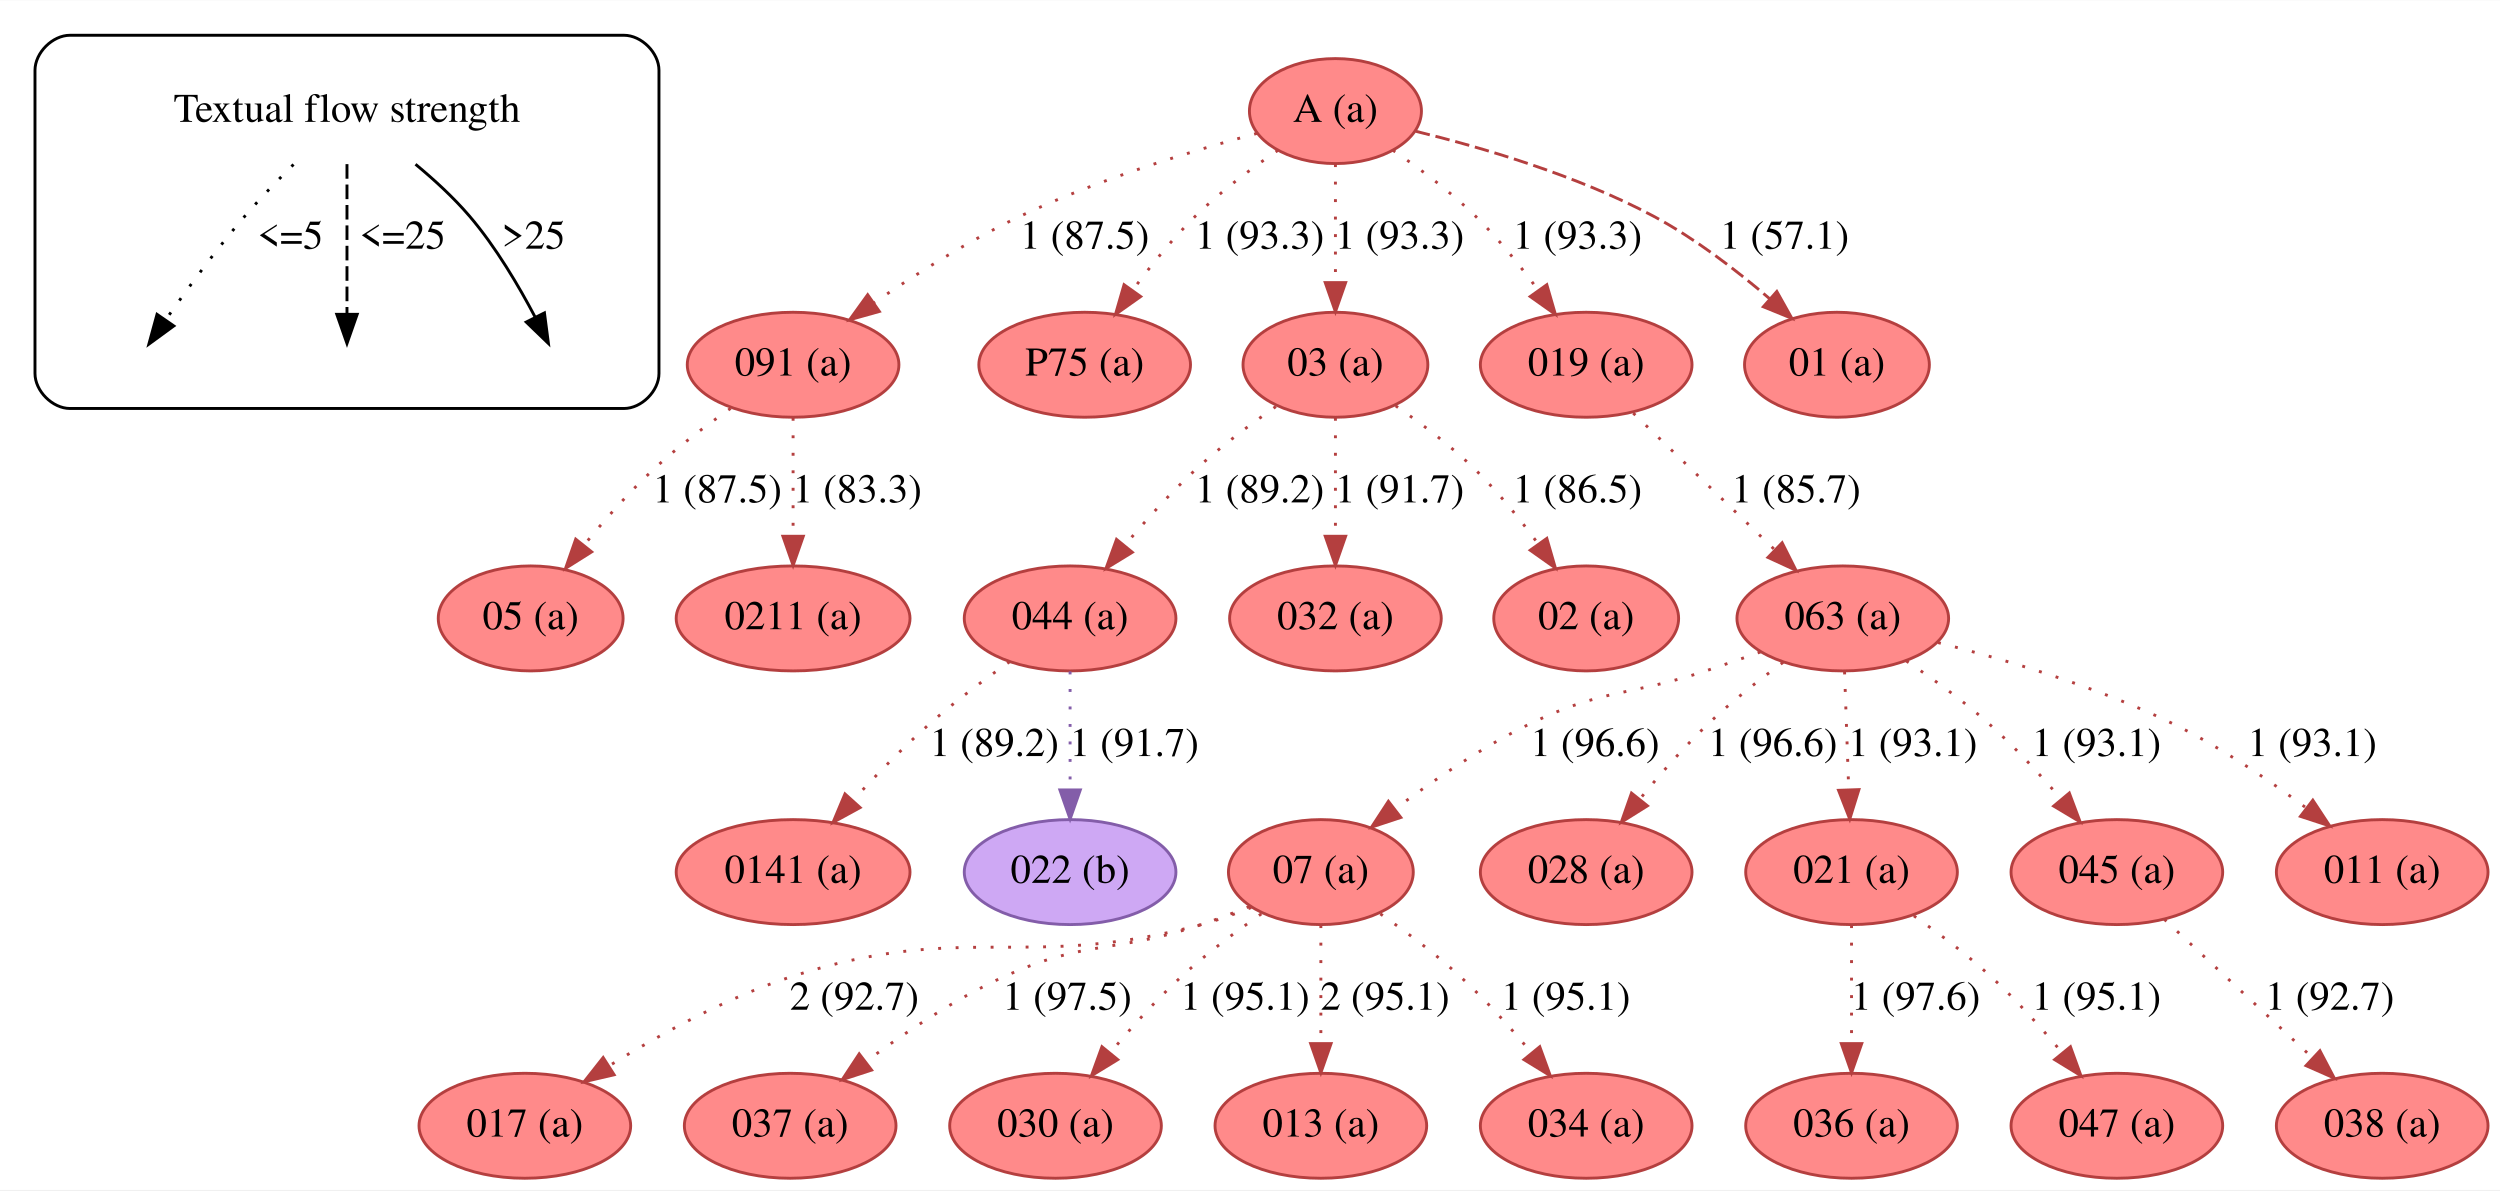
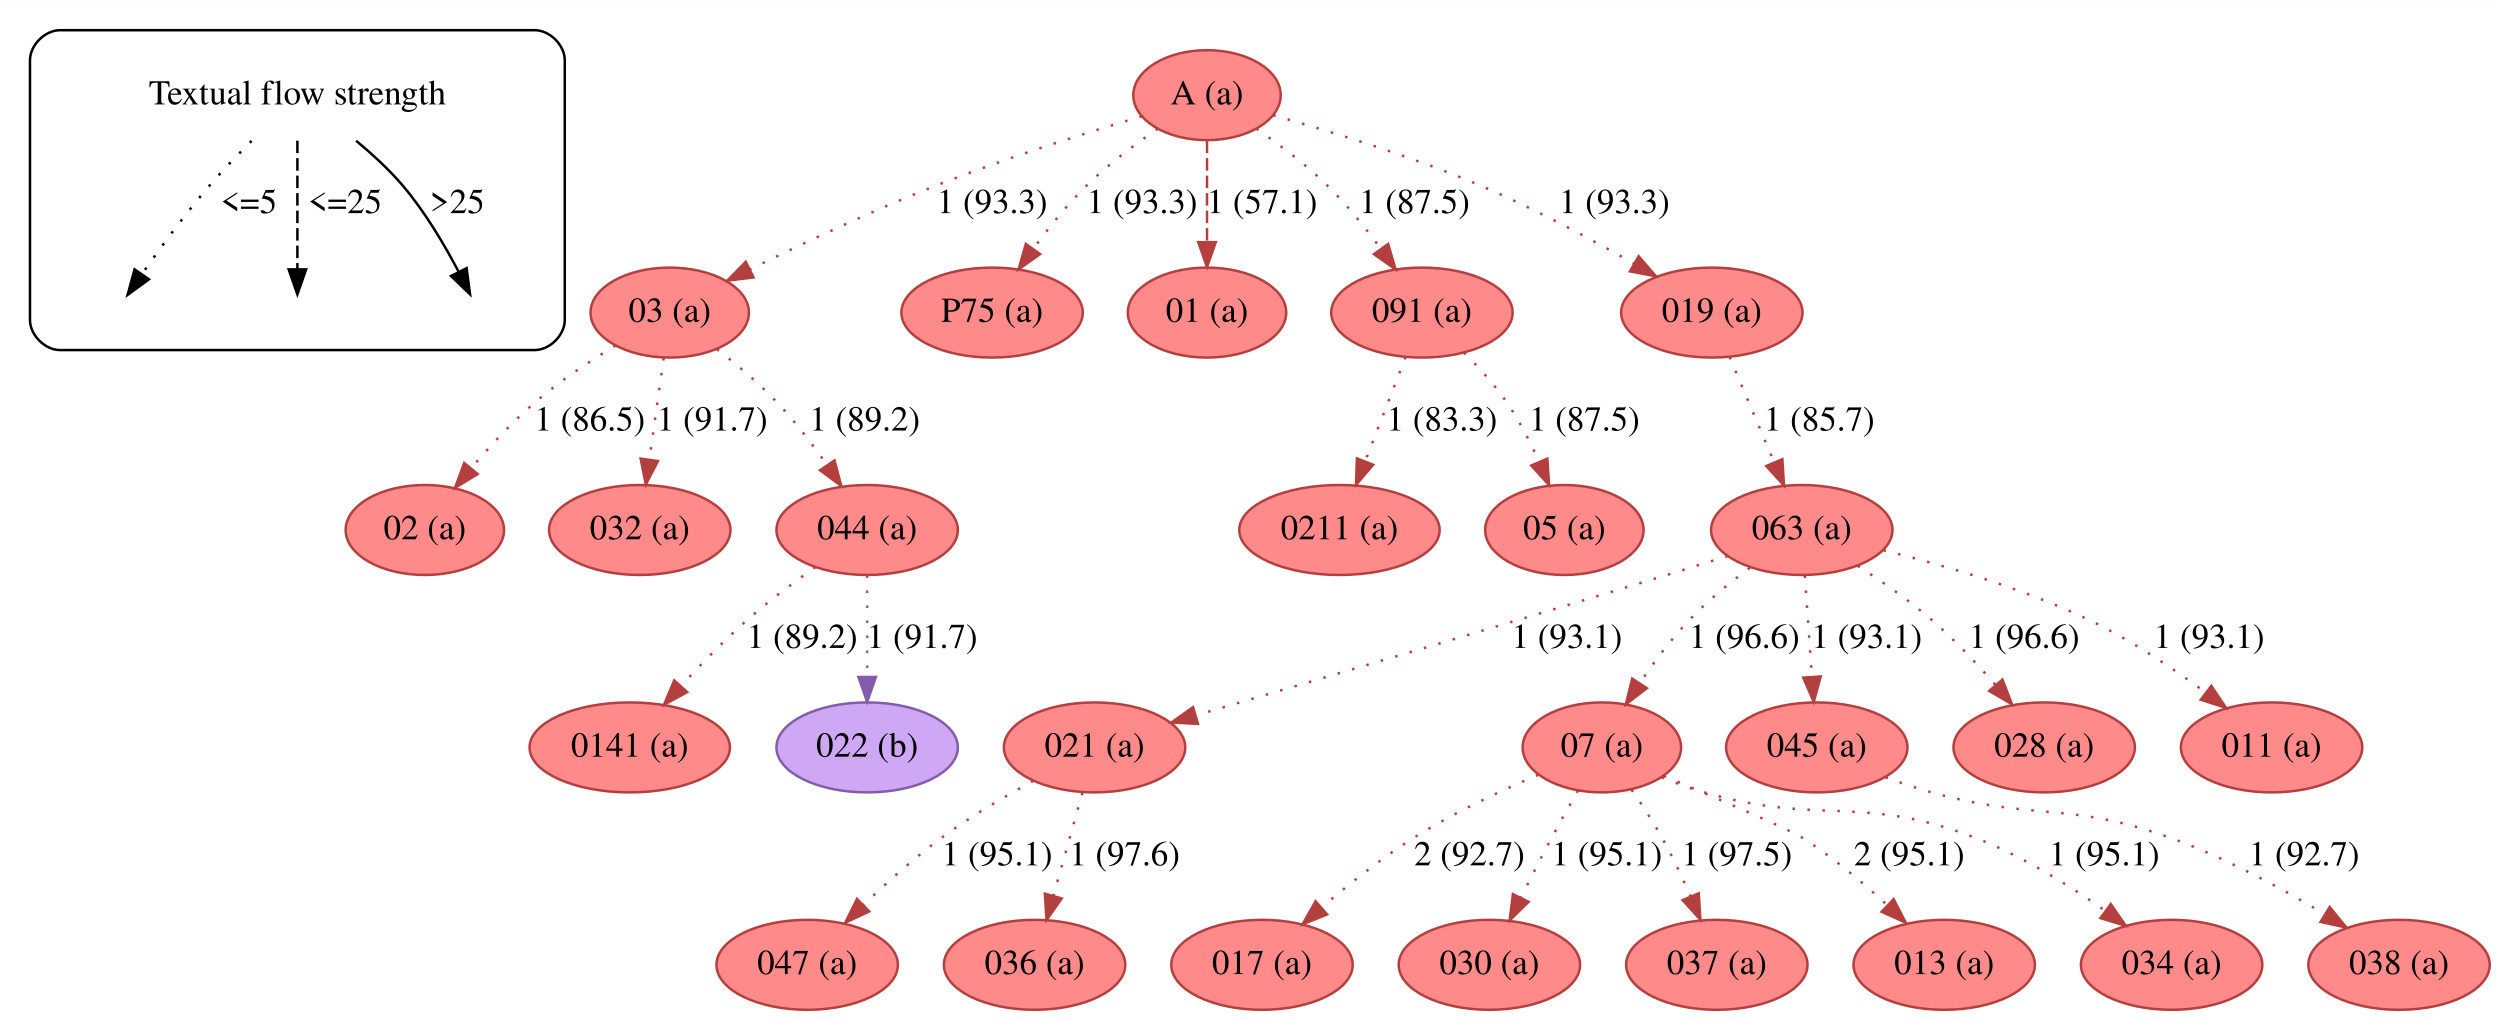
- <svg xmlns="http://www.w3.org/2000/svg" width="857pt" height="408pt" viewBox="0.00 0.00 857.40 408.00">
+ <svg xmlns="http://www.w3.org/2000/svg" width="1000pt" height="408pt" viewBox="0.00 0.00 1000.40 408.00">
  <g id="graph0" class="graph" transform="scale(1 1) rotate(0) translate(4 404)">
-     <polygon fill="white" stroke="none" points="-4,4 -4,-404 853.397,-404 853.397,4 -4,4" />
+     <polygon fill="white" stroke="none" points="-4,4 -4,-404 996.397,-404 996.397,4 -4,4" />
    <g id="clust1" class="cluster">
      <path fill="none" stroke="black" d="M20,-264C20,-264 210,-264 210,-264 216,-264 222,-270 222,-276 222,-276 222,-380 222,-380 222,-386 216,-392 210,-392 210,-392 20,-392 20,-392 14,-392 8,-386 8,-380 8,-380 8,-276 8,-276 8,-270 14,-264 20,-264" />
    </g>
    <g id="node1" class="node">
      <text text-anchor="middle" x="115" y="-362.3" font-family="Times,serif" font-size="14.00">Textual flow strength</text>
    </g>
    <g id="edge1" class="edge">
      <path fill="none" stroke="black" stroke-dasharray="1,5" d="M96.666,-347.686C91.132,-342.194 85.161,-335.989 80,-330 70.171,-318.593 60.072,-304.779 52.914,-294.563" />
      <polygon fill="black" stroke="black" points="55.614,-292.314 47.056,-286.068 49.851,-296.288 55.614,-292.314" />
      <text text-anchor="middle" x="95.5" y="-318.8" font-family="Times,serif" font-size="14.00">&lt;=5  </text>
    </g>
    <g id="edge2" class="edge">
      <path fill="none" stroke="black" stroke-dasharray="5,2" d="M115,-347.799C115,-332.794 115,-311.174 115,-296.409" />
      <polygon fill="black" stroke="black" points="118.5,-296.293 115,-286.293 111.5,-296.293 118.5,-296.293" />
      <text text-anchor="middle" x="134" y="-318.8" font-family="Times,serif" font-size="14.00">  &lt;=25</text>
    </g>
    <g id="edge3" class="edge">
      <path fill="none" stroke="black" d="M138.503,-347.76C144.906,-342.462 151.567,-336.344 157,-330 166.087,-319.39 174.095,-305.689 179.546,-295.313" />
      <polygon fill="black" stroke="black" points="182.722,-296.789 184.091,-286.283 176.469,-293.642 182.722,-296.789" />
      <text text-anchor="middle" x="179" y="-318.8" font-family="Times,serif" font-size="14.00">&gt;25</text>
    </g>
    <g id="node5" class="node">
-       <ellipse fill="#ff8a8a" stroke="#b43f3f" cx="268" cy="-279" rx="36.294" ry="18" />
-       <text text-anchor="middle" x="268" y="-275.3" font-family="Times,serif" font-size="14.00">091 (a)</text>
+       <ellipse fill="#ff8a8a" stroke="#b43f3f" cx="264" cy="-279" rx="31.695" ry="18" />
+       <text text-anchor="middle" x="264" y="-275.3" font-family="Times,serif" font-size="14.00">03 (a)</text>
    </g>
    <g id="node6" class="node">
-       <ellipse fill="#ff8a8a" stroke="#b43f3f" cx="178" cy="-192" rx="31.695" ry="18" />
-       <text text-anchor="middle" x="178" y="-188.3" font-family="Times,serif" font-size="14.00">05 (a)</text>
+       <ellipse fill="#ff8a8a" stroke="#b43f3f" cx="166" cy="-192" rx="31.695" ry="18" />
+       <text text-anchor="middle" x="166" y="-188.3" font-family="Times,serif" font-size="14.00">02 (a)</text>
    </g>
    <g id="edge4" class="edge">
-       <path fill="none" stroke="#b43f3f" stroke-dasharray="1,5" d="M246.584,-264.054C237.957,-258.018 228.142,-250.601 220,-243 211.585,-235.144 203.238,-225.653 196.228,-217.06" />
-       <polygon fill="#b43f3f" stroke="#b43f3f" points="198.924,-214.827 189.959,-209.18 193.446,-219.185 198.924,-214.827" />
-       <text text-anchor="middle" x="242" y="-231.8" font-family="Times,serif" font-size="14.00">1 (87.5)</text>
+       <path fill="none" stroke="#b43f3f" stroke-dasharray="1,5" d="M242.279,-265.804C232.024,-259.586 219.895,-251.541 210,-243 200.886,-235.133 191.907,-225.393 184.46,-216.607" />
+       <polygon fill="#b43f3f" stroke="#b43f3f" points="187.156,-214.374 178.093,-208.886 181.755,-218.828 187.156,-214.374" />
+       <text text-anchor="middle" x="232" y="-231.8" font-family="Times,serif" font-size="14.00">1 (86.5)</text>
    </g>
    <g id="node7" class="node">
-       <ellipse fill="#ff8a8a" stroke="#b43f3f" cx="268" cy="-192" rx="40.094" ry="18" />
-       <text text-anchor="middle" x="268" y="-188.3" font-family="Times,serif" font-size="14.00">0211 (a)</text>
+       <ellipse fill="#ff8a8a" stroke="#b43f3f" cx="252" cy="-192" rx="36.294" ry="18" />
+       <text text-anchor="middle" x="252" y="-188.3" font-family="Times,serif" font-size="14.00">032 (a)</text>
    </g>
    <g id="edge5" class="edge">
-       <path fill="none" stroke="#b43f3f" stroke-dasharray="1,5" d="M268,-260.799C268,-249.163 268,-233.548 268,-220.237" />
-       <polygon fill="#b43f3f" stroke="#b43f3f" points="271.5,-220.175 268,-210.175 264.5,-220.175 271.5,-220.175" />
-       <text text-anchor="middle" x="290" y="-231.8" font-family="Times,serif" font-size="14.00">1 (83.3)</text>
+       <path fill="none" stroke="#b43f3f" stroke-dasharray="1,5" d="M261.572,-260.799C259.929,-249.163 257.724,-233.548 255.845,-220.237" />
+       <polygon fill="#b43f3f" stroke="#b43f3f" points="259.288,-219.588 254.425,-210.175 252.357,-220.567 259.288,-219.588" />
+       <text text-anchor="middle" x="281" y="-231.8" font-family="Times,serif" font-size="14.00">1 (91.7)</text>
    </g>
    <g id="node8" class="node">
-       <ellipse fill="#ff8a8a" stroke="#b43f3f" cx="454" cy="-366" rx="29.497" ry="18" />
-       <text text-anchor="middle" x="454" y="-362.3" font-family="Times,serif" font-size="14.00">A (a)</text>
+       <ellipse fill="#ff8a8a" stroke="#b43f3f" cx="343" cy="-192" rx="36.294" ry="18" />
+       <text text-anchor="middle" x="343" y="-188.3" font-family="Times,serif" font-size="14.00">044 (a)</text>
    </g>
    <g id="edge6" class="edge">
-       <path fill="none" stroke="#b43f3f" stroke-dasharray="1,5" d="M427.084,-358.348C404.78,-352.351 372.549,-342.555 346,-330 328.539,-321.743 310.298,-310.231 295.849,-300.335" />
-       <polygon fill="#b43f3f" stroke="#b43f3f" points="297.587,-297.28 287.384,-294.425 293.58,-303.02 297.587,-297.28" />
-       <text text-anchor="middle" x="368" y="-318.8" font-family="Times,serif" font-size="14.00">1 (87.5)</text>
+       <path fill="none" stroke="#b43f3f" stroke-dasharray="1,5" d="M282.919,-264.351C290.777,-258.251 299.738,-250.705 307,-243 314.187,-235.374 321.146,-226.262 326.998,-217.919" />
+       <polygon fill="#b43f3f" stroke="#b43f3f" points="329.929,-219.833 332.66,-209.596 324.141,-215.896 329.929,-219.833" />
+       <text text-anchor="middle" x="342" y="-231.8" font-family="Times,serif" font-size="14.00">1 (89.2)</text>
+     </g>
+     <g id="node30" class="node">
+       <ellipse fill="#ff8a8a" stroke="#b43f3f" cx="248" cy="-105" rx="40.094" ry="18" />
+       <text text-anchor="middle" x="248" y="-101.3" font-family="Times,serif" font-size="14.00">0141 (a)</text>
+     </g>
+     <g id="edge28" class="edge">
+       <path fill="none" stroke="#b43f3f" stroke-dasharray="1,5" d="M322.27,-177.159C313.564,-171.025 303.505,-163.508 295,-156 285.837,-147.911 276.469,-138.276 268.533,-129.632" />
+       <polygon fill="#b43f3f" stroke="#b43f3f" points="270.99,-127.129 261.694,-122.045 265.79,-131.816 270.99,-127.129" />
+       <text text-anchor="middle" x="317" y="-144.8" font-family="Times,serif" font-size="14.00">1 (89.2)</text>
+     </g>
+     <g id="node31" class="node">
+       <ellipse fill="#cea8f4" stroke="#835da9" cx="343" cy="-105" rx="36.294" ry="18" />
+       <text text-anchor="middle" x="343" y="-101.3" font-family="Times,serif" font-size="14.00">022 (b)</text>
+     </g>
+     <g id="edge29" class="edge">
+       <path fill="none" stroke="#835da9" stroke-dasharray="1,5" d="M343,-173.799C343,-162.163 343,-146.548 343,-133.237" />
+       <polygon fill="#835da9" stroke="#835da9" points="346.5,-133.175 343,-123.175 339.5,-133.175 346.5,-133.175" />
+       <text text-anchor="middle" x="365" y="-144.8" font-family="Times,serif" font-size="14.00">1 (91.7)</text>
    </g>
    <g id="node9" class="node">
-       <ellipse fill="#ff8a8a" stroke="#b43f3f" cx="368" cy="-279" rx="36.294" ry="18" />
-       <text text-anchor="middle" x="368" y="-275.3" font-family="Times,serif" font-size="14.00">P75 (a)</text>
+       <ellipse fill="#ff8a8a" stroke="#b43f3f" cx="479" cy="-366" rx="29.497" ry="18" />
+       <text text-anchor="middle" x="479" y="-362.3" font-family="Times,serif" font-size="14.00">A (a)</text>
    </g>
    <g id="edge7" class="edge">
-       <path fill="none" stroke="#b43f3f" stroke-dasharray="1,5" d="M434.3,-352.561C425.199,-346.347 414.543,-338.375 406,-330 398.175,-322.329 390.638,-312.975 384.368,-304.442" />
-       <polygon fill="#b43f3f" stroke="#b43f3f" points="387.206,-302.394 378.557,-296.275 381.503,-306.452 387.206,-302.394" />
-       <text text-anchor="middle" x="428" y="-318.8" font-family="Times,serif" font-size="14.00">1 (93.3)</text>
+       <path fill="none" stroke="#b43f3f" stroke-dasharray="1,5" d="M452.933,-357.541C430.859,-350.99 398.508,-340.836 371,-330 345.357,-319.898 317.144,-306.62 296.129,-296.286" />
+       <polygon fill="#b43f3f" stroke="#b43f3f" points="297.529,-293.074 287.015,-291.768 294.419,-299.346 297.529,-293.074" />
+       <text text-anchor="middle" x="393" y="-318.8" font-family="Times,serif" font-size="14.00">1 (93.3)</text>
    </g>
    <g id="node10" class="node">
-       <ellipse fill="#ff8a8a" stroke="#b43f3f" cx="454" cy="-279" rx="31.695" ry="18" />
-       <text text-anchor="middle" x="454" y="-275.3" font-family="Times,serif" font-size="14.00">03 (a)</text>
+       <ellipse fill="#ff8a8a" stroke="#b43f3f" cx="393" cy="-279" rx="36.294" ry="18" />
+       <text text-anchor="middle" x="393" y="-275.3" font-family="Times,serif" font-size="14.00">P75 (a)</text>
    </g>
    <g id="edge8" class="edge">
-       <path fill="none" stroke="#b43f3f" stroke-dasharray="1,5" d="M454,-347.799C454,-336.163 454,-320.548 454,-307.237" />
-       <polygon fill="#b43f3f" stroke="#b43f3f" points="457.5,-307.175 454,-297.175 450.5,-307.175 457.5,-307.175" />
-       <text text-anchor="middle" x="476" y="-318.8" font-family="Times,serif" font-size="14.00">1 (93.3)</text>
+       <path fill="none" stroke="#b43f3f" stroke-dasharray="1,5" d="M459.3,-352.561C450.199,-346.347 439.543,-338.375 431,-330 423.175,-322.329 415.638,-312.975 409.368,-304.442" />
+       <polygon fill="#b43f3f" stroke="#b43f3f" points="412.206,-302.394 403.557,-296.275 406.503,-306.452 412.206,-302.394" />
+       <text text-anchor="middle" x="453" y="-318.8" font-family="Times,serif" font-size="14.00">1 (93.3)</text>
    </g>
    <g id="node11" class="node">
-       <ellipse fill="#ff8a8a" stroke="#b43f3f" cx="540" cy="-279" rx="36.294" ry="18" />
-       <text text-anchor="middle" x="540" y="-275.3" font-family="Times,serif" font-size="14.00">019 (a)</text>
+       <ellipse fill="#ff8a8a" stroke="#b43f3f" cx="479" cy="-279" rx="31.695" ry="18" />
+       <text text-anchor="middle" x="479" y="-275.3" font-family="Times,serif" font-size="14.00">01 (a)</text>
    </g>
    <g id="edge9" class="edge">
-       <path fill="none" stroke="#b43f3f" stroke-dasharray="1,5" d="M473.7,-352.561C482.801,-346.347 493.457,-338.375 502,-330 509.825,-322.329 517.362,-312.975 523.632,-304.442" />
-       <polygon fill="#b43f3f" stroke="#b43f3f" points="526.497,-306.452 529.443,-296.275 520.794,-302.394 526.497,-306.452" />
-       <text text-anchor="middle" x="537" y="-318.8" font-family="Times,serif" font-size="14.00">1 (93.3)</text>
+       <path fill="none" stroke="#b43f3f" stroke-dasharray="5,2" d="M479,-347.799C479,-336.163 479,-320.548 479,-307.237" />
+       <polygon fill="#b43f3f" stroke="#b43f3f" points="482.5,-307.175 479,-297.175 475.5,-307.175 482.5,-307.175" />
+       <text text-anchor="middle" x="501" y="-318.8" font-family="Times,serif" font-size="14.00">1 (57.1)</text>
    </g>
    <g id="node12" class="node">
-       <ellipse fill="#ff8a8a" stroke="#b43f3f" cx="626" cy="-279" rx="31.695" ry="18" />
-       <text text-anchor="middle" x="626" y="-275.3" font-family="Times,serif" font-size="14.00">01 (a)</text>
+       <ellipse fill="#ff8a8a" stroke="#b43f3f" cx="565" cy="-279" rx="36.294" ry="18" />
+       <text text-anchor="middle" x="565" y="-275.3" font-family="Times,serif" font-size="14.00">091 (a)</text>
    </g>
    <g id="edge10" class="edge">
-       <path fill="none" stroke="#b43f3f" stroke-dasharray="5,2" d="M481.52,-359.083C504.242,-353.524 536.881,-343.958 563,-330 577.27,-322.374 591.53,-311.408 602.864,-301.687" />
-       <polygon fill="#b43f3f" stroke="#b43f3f" points="605.378,-304.137 610.559,-294.895 600.745,-298.889 605.378,-304.137" />
-       <text text-anchor="middle" x="608" y="-318.8" font-family="Times,serif" font-size="14.00">1 (57.1)</text>
+       <path fill="none" stroke="#b43f3f" stroke-dasharray="1,5" d="M498.7,-352.561C507.801,-346.347 518.457,-338.375 527,-330 534.825,-322.329 542.362,-312.975 548.632,-304.442" />
+       <polygon fill="#b43f3f" stroke="#b43f3f" points="551.497,-306.452 554.443,-296.275 545.794,-302.394 551.497,-306.452" />
+       <text text-anchor="middle" x="562" y="-318.8" font-family="Times,serif" font-size="14.00">1 (87.5)</text>
+     </g>
+     <g id="node13" class="node">
+       <ellipse fill="#ff8a8a" stroke="#b43f3f" cx="681" cy="-279" rx="36.294" ry="18" />
+       <text text-anchor="middle" x="681" y="-275.3" font-family="Times,serif" font-size="14.00">019 (a)</text>
+     </g>
+     <g id="edge11" class="edge">
+       <path fill="none" stroke="#b43f3f" stroke-dasharray="1,5" d="M505.476,-357.967C527.857,-351.676 560.564,-341.665 588,-330 609.261,-320.961 632.129,-308.703 649.868,-298.587" />
+       <polygon fill="#b43f3f" stroke="#b43f3f" points="651.731,-301.552 658.641,-293.521 648.231,-295.491 651.731,-301.552" />
+       <text text-anchor="middle" x="642" y="-318.8" font-family="Times,serif" font-size="14.00">1 (93.3)</text>
+     </g>
+     <g id="node17" class="node">
+       <ellipse fill="#ff8a8a" stroke="#b43f3f" cx="532" cy="-192" rx="40.094" ry="18" />
+       <text text-anchor="middle" x="532" y="-188.3" font-family="Times,serif" font-size="14.00">0211 (a)</text>
+     </g>
+     <g id="edge14" class="edge">
+       <path fill="none" stroke="#b43f3f" stroke-dasharray="1,5" d="M558.48,-261.207C553.855,-249.293 547.554,-233.063 542.259,-219.424" />
+       <polygon fill="#b43f3f" stroke="#b43f3f" points="545.501,-218.105 538.619,-210.049 538.976,-220.638 545.501,-218.105" />
+       <text text-anchor="middle" x="573" y="-231.8" font-family="Times,serif" font-size="14.00">1 (83.3)</text>
+     </g>
+     <g id="node18" class="node">
+       <ellipse fill="#ff8a8a" stroke="#b43f3f" cx="622" cy="-192" rx="31.695" ry="18" />
+       <text text-anchor="middle" x="622" y="-188.3" font-family="Times,serif" font-size="14.00">05 (a)</text>
+     </g>
+     <g id="edge15" class="edge">
+       <path fill="none" stroke="#b43f3f" stroke-dasharray="1,5" d="M581.804,-262.978C587.724,-257.131 594.114,-250.127 599,-243 603.994,-235.717 608.38,-227.175 611.945,-219.234" />
+       <polygon fill="#b43f3f" stroke="#b43f3f" points="615.192,-220.542 615.874,-209.969 608.748,-217.809 615.192,-220.542" />
+       <text text-anchor="middle" x="630" y="-231.8" font-family="Times,serif" font-size="14.00">1 (87.5)</text>
+     </g>
+     <g id="node19" class="node">
+       <ellipse fill="#ff8a8a" stroke="#b43f3f" cx="717" cy="-192" rx="36.294" ry="18" />
+       <text text-anchor="middle" x="717" y="-188.3" font-family="Times,serif" font-size="14.00">063 (a)</text>
+     </g>
+     <g id="edge26" class="edge">
+       <path fill="none" stroke="#b43f3f" stroke-dasharray="1,5" d="M688.112,-261.207C693.191,-249.216 700.122,-232.851 705.922,-219.157" />
+       <polygon fill="#b43f3f" stroke="#b43f3f" points="709.225,-220.332 709.902,-209.758 702.779,-217.602 709.225,-220.332" />
+       <text text-anchor="middle" x="724" y="-231.8" font-family="Times,serif" font-size="14.00">1 (85.7)</text>
+     </g>
+     <g id="node14" class="node">
+       <ellipse fill="#ff8a8a" stroke="#b43f3f" cx="434" cy="-105" rx="36.294" ry="18" />
+       <text text-anchor="middle" x="434" y="-101.3" font-family="Times,serif" font-size="14.00">021 (a)</text>
+     </g>
+     <g id="node15" class="node">
+       <ellipse fill="#ff8a8a" stroke="#b43f3f" cx="319" cy="-18" rx="36.294" ry="18" />
+       <text text-anchor="middle" x="319" y="-14.3" font-family="Times,serif" font-size="14.00">047 (a)</text>
+     </g>
+     <g id="edge12" class="edge">
+       <path fill="none" stroke="#b43f3f" stroke-dasharray="1,5" d="M409.462,-91.573C398.006,-85.362 384.411,-77.389 373,-69 362.062,-60.959 350.902,-50.98 341.588,-42.056" />
+       <polygon fill="#b43f3f" stroke="#b43f3f" points="343.84,-39.364 334.243,-34.875 338.946,-44.369 343.84,-39.364" />
+       <text text-anchor="middle" x="395" y="-57.8" font-family="Times,serif" font-size="14.00">1 (95.1)</text>
+     </g>
+     <g id="node16" class="node">
+       <ellipse fill="#ff8a8a" stroke="#b43f3f" cx="410" cy="-18" rx="36.294" ry="18" />
+       <text text-anchor="middle" x="410" y="-14.3" font-family="Times,serif" font-size="14.00">036 (a)</text>
+     </g>
+     <g id="edge13" class="edge">
+       <path fill="none" stroke="#b43f3f" stroke-dasharray="1,5" d="M429.143,-86.799C425.803,-74.97 421.303,-59.03 417.504,-45.578" />
+       <polygon fill="#b43f3f" stroke="#b43f3f" points="420.853,-44.558 414.768,-35.885 414.117,-46.46 420.853,-44.558" />
+       <text text-anchor="middle" x="446" y="-57.8" font-family="Times,serif" font-size="14.00">1 (97.6)</text>
+     </g>
+     <g id="edge16" class="edge">
+       <path fill="none" stroke="#b43f3f" stroke-dasharray="1,5" d="M687.318,-181.56C679.423,-179.075 670.895,-176.415 663,-174 597.186,-153.87 520.469,-131.264 474.641,-117.85" />
+       <polygon fill="#b43f3f" stroke="#b43f3f" points="475.372,-114.417 464.791,-114.97 473.407,-121.136 475.372,-114.417" />
+       <text text-anchor="middle" x="623" y="-144.8" font-family="Times,serif" font-size="14.00">1 (93.1)</text>
+     </g>
+     <g id="node20" class="node">
+       <ellipse fill="#ff8a8a" stroke="#b43f3f" cx="637" cy="-105" rx="31.695" ry="18" />
+       <text text-anchor="middle" x="637" y="-101.3" font-family="Times,serif" font-size="14.00">07 (a)</text>
+     </g>
+     <g id="edge17" class="edge">
+       <path fill="none" stroke="#b43f3f" stroke-dasharray="1,5" d="M696.202,-176.863C688.187,-170.91 679.229,-163.603 672,-156 664.738,-148.363 657.836,-139.114 652.111,-130.658" />
+       <polygon fill="#b43f3f" stroke="#b43f3f" points="655.005,-128.689 646.604,-122.233 649.146,-132.518 655.005,-128.689" />
+       <text text-anchor="middle" x="694" y="-144.8" font-family="Times,serif" font-size="14.00">1 (96.6)</text>
+     </g>
+     <g id="node21" class="node">
+       <ellipse fill="#ff8a8a" stroke="#b43f3f" cx="723" cy="-105" rx="36.294" ry="18" />
+       <text text-anchor="middle" x="723" y="-101.3" font-family="Times,serif" font-size="14.00">045 (a)</text>
+     </g>
+     <g id="edge18" class="edge">
+       <path fill="none" stroke="#b43f3f" stroke-dasharray="1,5" d="M718.214,-173.799C719.036,-162.163 720.138,-146.548 721.077,-133.237" />
+       <polygon fill="#b43f3f" stroke="#b43f3f" points="724.575,-133.397 721.788,-123.175 717.592,-132.904 724.575,-133.397" />
+       <text text-anchor="middle" x="743" y="-144.8" font-family="Times,serif" font-size="14.00">1 (93.1)</text>
+     </g>
+     <g id="node22" class="node">
+       <ellipse fill="#ff8a8a" stroke="#b43f3f" cx="814" cy="-105" rx="36.294" ry="18" />
+       <text text-anchor="middle" x="814" y="-101.3" font-family="Times,serif" font-size="14.00">028 (a)</text>
+     </g>
+     <g id="edge19" class="edge">
+       <path fill="none" stroke="#b43f3f" stroke-dasharray="1,5" d="M739.372,-177.658C748.893,-171.553 759.881,-163.921 769,-156 778.045,-148.143 787.068,-138.553 794.634,-129.881" />
+       <polygon fill="#b43f3f" stroke="#b43f3f" points="797.312,-132.134 801.131,-122.251 791.982,-127.596 797.312,-132.134" />
+       <text text-anchor="middle" x="806" y="-144.8" font-family="Times,serif" font-size="14.00">1 (96.6)</text>
+     </g>
+     <g id="node23" class="node">
+       <ellipse fill="#ff8a8a" stroke="#b43f3f" cx="905" cy="-105" rx="36.294" ry="18" />
+       <text text-anchor="middle" x="905" y="-101.3" font-family="Times,serif" font-size="14.00">011 (a)</text>
+     </g>
+     <g id="edge20" class="edge">
+       <path fill="none" stroke="#b43f3f" stroke-dasharray="1,5" d="M749.714,-183.873C773.285,-178.069 805.478,-168.746 832,-156 848.355,-148.14 865.159,-136.888 878.516,-127.048" />
+       <polygon fill="#b43f3f" stroke="#b43f3f" points="880.879,-129.65 886.757,-120.835 876.665,-124.061 880.879,-129.65" />
+       <text text-anchor="middle" x="880" y="-144.8" font-family="Times,serif" font-size="14.00">1 (93.1)</text>
+     </g>
+     <g id="node24" class="node">
+       <ellipse fill="#ff8a8a" stroke="#b43f3f" cx="501" cy="-18" rx="36.294" ry="18" />
+       <text text-anchor="middle" x="501" y="-14.3" font-family="Times,serif" font-size="14.00">017 (a)</text>
+     </g>
+     <g id="edge21" class="edge">
+       <path fill="none" stroke="#b43f3f" stroke-dasharray="1,5" d="M611.523,-93.993C596.61,-87.682 577.689,-78.871 562,-69 549.07,-60.864 535.825,-50.324 524.995,-41.02" />
+       <polygon fill="#b43f3f" stroke="#b43f3f" points="527.054,-38.17 517.229,-34.206 522.437,-43.432 527.054,-38.17" />
+       <text text-anchor="middle" x="584" y="-57.8" font-family="Times,serif" font-size="14.00">2 (92.7)</text>
+     </g>
+     <g id="node25" class="node">
+       <ellipse fill="#ff8a8a" stroke="#b43f3f" cx="592" cy="-18" rx="36.294" ry="18" />
+       <text text-anchor="middle" x="592" y="-14.3" font-family="Times,serif" font-size="14.00">030 (a)</text>
+     </g>
+     <g id="edge22" class="edge">
+       <path fill="none" stroke="#b43f3f" stroke-dasharray="1,5" d="M627.45,-87.723C624.076,-81.861 620.302,-75.17 617,-69 612.833,-61.213 608.469,-52.645 604.575,-44.834" />
+       <polygon fill="#b43f3f" stroke="#b43f3f" points="607.672,-43.2 600.104,-35.785 601.397,-46.301 607.672,-43.2" />
+       <text text-anchor="middle" x="639" y="-57.8" font-family="Times,serif" font-size="14.00">1 (95.1)</text>
    </g>
    <g id="node26" class="node">
-       <ellipse fill="#ff8a8a" stroke="#b43f3f" cx="363" cy="-192" rx="36.294" ry="18" />
-       <text text-anchor="middle" x="363" y="-188.3" font-family="Times,serif" font-size="14.00">044 (a)</text>
+       <ellipse fill="#ff8a8a" stroke="#b43f3f" cx="683" cy="-18" rx="36.294" ry="18" />
+       <text text-anchor="middle" x="683" y="-14.3" font-family="Times,serif" font-size="14.00">037 (a)</text>
    </g>
    <g id="edge23" class="edge">
-       <path fill="none" stroke="#b43f3f" stroke-dasharray="1,5" d="M433.581,-264.672C424.737,-258.512 414.489,-250.834 406,-243 397.456,-235.115 388.924,-225.619 381.74,-217.029" />
-       <polygon fill="#b43f3f" stroke="#b43f3f" points="384.344,-214.685 375.308,-209.155 378.923,-219.113 384.344,-214.685" />
-       <text text-anchor="middle" x="428" y="-231.8" font-family="Times,serif" font-size="14.00">1 (89.2)</text>
+       <path fill="none" stroke="#b43f3f" stroke-dasharray="1,5" d="M648.884,-88.022C652.972,-82.187 657.417,-75.438 661,-69 665.15,-61.542 669.102,-53.148 672.481,-45.398" />
+       <polygon fill="#b43f3f" stroke="#b43f3f" points="675.764,-46.618 676.427,-36.044 669.315,-43.897 675.764,-46.618" />
+       <text text-anchor="middle" x="691" y="-57.8" font-family="Times,serif" font-size="14.00">1 (97.5)</text>
    </g>
    <g id="node27" class="node">
-       <ellipse fill="#ff8a8a" stroke="#b43f3f" cx="454" cy="-192" rx="36.294" ry="18" />
-       <text text-anchor="middle" x="454" y="-188.3" font-family="Times,serif" font-size="14.00">032 (a)</text>
+       <ellipse fill="#ff8a8a" stroke="#b43f3f" cx="774" cy="-18" rx="36.294" ry="18" />
+       <text text-anchor="middle" x="774" y="-14.3" font-family="Times,serif" font-size="14.00">013 (a)</text>
    </g>
    <g id="edge24" class="edge">
-       <path fill="none" stroke="#b43f3f" stroke-dasharray="1,5" d="M454,-260.799C454,-249.163 454,-233.548 454,-220.237" />
-       <polygon fill="#b43f3f" stroke="#b43f3f" points="457.5,-220.175 454,-210.175 450.5,-220.175 457.5,-220.175" />
-       <text text-anchor="middle" x="476" y="-231.8" font-family="Times,serif" font-size="14.00">1 (91.7)</text>
+       <path fill="none" stroke="#b43f3f" stroke-dasharray="1,5" d="M661.8,-93.603C683.395,-84.475 712.01,-72.172 717,-69 729.097,-61.31 741.215,-51.116 751.149,-41.939" />
+       <polygon fill="#b43f3f" stroke="#b43f3f" points="753.759,-44.287 758.605,-34.865 748.941,-39.209 753.759,-44.287" />
+       <text text-anchor="middle" x="760" y="-57.8" font-family="Times,serif" font-size="14.00">2 (95.1)</text>
    </g>
    <g id="node28" class="node">
-       <ellipse fill="#ff8a8a" stroke="#b43f3f" cx="540" cy="-192" rx="31.695" ry="18" />
-       <text text-anchor="middle" x="540" y="-188.3" font-family="Times,serif" font-size="14.00">02 (a)</text>
+       <ellipse fill="#ff8a8a" stroke="#b43f3f" cx="865" cy="-18" rx="36.294" ry="18" />
+       <text text-anchor="middle" x="865" y="-14.3" font-family="Times,serif" font-size="14.00">034 (a)</text>
    </g>
    <g id="edge25" class="edge">
-       <path fill="none" stroke="#b43f3f" stroke-dasharray="1,5" d="M474.647,-264.912C483.533,-258.796 493.752,-251.086 502,-243 509.825,-235.329 517.362,-225.975 523.632,-217.442" />
-       <polygon fill="#b43f3f" stroke="#b43f3f" points="526.497,-219.452 529.443,-209.275 520.794,-215.394 526.497,-219.452" />
-       <text text-anchor="middle" x="537" y="-231.8" font-family="Times,serif" font-size="14.00">1 (86.5)</text>
-     </g>
-     <g id="node13" class="node">
-       <ellipse fill="#ff8a8a" stroke="#b43f3f" cx="628" cy="-192" rx="36.294" ry="18" />
-       <text text-anchor="middle" x="628" y="-188.3" font-family="Times,serif" font-size="14.00">063 (a)</text>
-     </g>
-     <g id="edge28" class="edge">
-       <path fill="none" stroke="#b43f3f" stroke-dasharray="1,5" d="M556.141,-262.41C569.662,-249.349 589.145,-230.53 604.415,-215.781" />
-       <polygon fill="#b43f3f" stroke="#b43f3f" points="607.201,-217.956 611.962,-208.491 602.338,-212.921 607.201,-217.956" />
-       <text text-anchor="middle" x="612" y="-231.8" font-family="Times,serif" font-size="14.00">1 (85.7)</text>
-     </g>
-     <g id="node14" class="node">
-       <ellipse fill="#ff8a8a" stroke="#b43f3f" cx="449" cy="-105" rx="31.695" ry="18" />
-       <text text-anchor="middle" x="449" y="-101.3" font-family="Times,serif" font-size="14.00">07 (a)</text>
-     </g>
-     <g id="edge11" class="edge">
-       <path fill="none" stroke="#b43f3f" stroke-dasharray="1,5" d="M599.755,-180.496C593.596,-178.286 587.097,-176.015 581,-174 554.566,-165.262 546.079,-168.09 521,-156 504.582,-148.085 487.767,-136.632 474.52,-126.684" />
-       <polygon fill="#b43f3f" stroke="#b43f3f" points="476.431,-123.739 466.37,-120.417 472.164,-129.287 476.431,-123.739" />
-       <text text-anchor="middle" x="543" y="-144.8" font-family="Times,serif" font-size="14.00">1 (96.6)</text>
-     </g>
-     <g id="node15" class="node">
-       <ellipse fill="#ff8a8a" stroke="#b43f3f" cx="540" cy="-105" rx="36.294" ry="18" />
-       <text text-anchor="middle" x="540" y="-101.3" font-family="Times,serif" font-size="14.00">028 (a)</text>
-     </g>
-     <g id="edge12" class="edge">
-       <path fill="none" stroke="#b43f3f" stroke-dasharray="1,5" d="M607.52,-176.928C599.259,-170.874 589.846,-163.476 582,-156 573.666,-148.058 565.335,-138.55 558.316,-129.967" />
-       <polygon fill="#b43f3f" stroke="#b43f3f" points="561.009,-127.73 552.031,-122.103 555.54,-132.1 561.009,-127.73" />
-       <text text-anchor="middle" x="604" y="-144.8" font-family="Times,serif" font-size="14.00">1 (96.6)</text>
-     </g>
-     <g id="node16" class="node">
-       <ellipse fill="#ff8a8a" stroke="#b43f3f" cx="631" cy="-105" rx="36.294" ry="18" />
-       <text text-anchor="middle" x="631" y="-101.3" font-family="Times,serif" font-size="14.00">021 (a)</text>
-     </g>
-     <g id="edge13" class="edge">
-       <path fill="none" stroke="#b43f3f" stroke-dasharray="1,5" d="M628.607,-173.799C629.018,-162.163 629.569,-146.548 630.039,-133.237" />
-       <polygon fill="#b43f3f" stroke="#b43f3f" points="633.539,-133.293 630.394,-123.175 626.543,-133.046 633.539,-133.293" />
-       <text text-anchor="middle" x="652" y="-144.8" font-family="Times,serif" font-size="14.00">1 (93.1)</text>
-     </g>
-     <g id="node17" class="node">
-       <ellipse fill="#ff8a8a" stroke="#b43f3f" cx="722" cy="-105" rx="36.294" ry="18" />
-       <text text-anchor="middle" x="722" y="-101.3" font-family="Times,serif" font-size="14.00">045 (a)</text>
-     </g>
-     <g id="edge14" class="edge">
-       <path fill="none" stroke="#b43f3f" stroke-dasharray="1,5" d="M649.763,-177.417C658.861,-171.327 669.314,-163.772 678,-156 686.75,-148.17 695.482,-138.685 702.833,-130.089" />
-       <polygon fill="#b43f3f" stroke="#b43f3f" points="705.693,-132.124 709.413,-122.204 700.319,-127.639 705.693,-132.124" />
-       <text text-anchor="middle" x="715" y="-144.8" font-family="Times,serif" font-size="14.00">1 (93.1)</text>
-     </g>
-     <g id="node18" class="node">
-       <ellipse fill="#ff8a8a" stroke="#b43f3f" cx="813" cy="-105" rx="36.294" ry="18" />
-       <text text-anchor="middle" x="813" y="-101.3" font-family="Times,serif" font-size="14.00">011 (a)</text>
-     </g>
-     <g id="edge15" class="edge">
-       <path fill="none" stroke="#b43f3f" stroke-dasharray="1,5" d="M660.659,-183.716C683.784,-177.888 715.156,-168.601 741,-156 757.158,-148.121 773.735,-136.868 786.903,-127.031" />
-       <polygon fill="#b43f3f" stroke="#b43f3f" points="789.207,-129.676 795.026,-120.822 784.956,-124.115 789.207,-129.676" />
-       <text text-anchor="middle" x="789" y="-144.8" font-family="Times,serif" font-size="14.00">1 (93.1)</text>
-     </g>
-     <g id="node19" class="node">
-       <ellipse fill="#ff8a8a" stroke="#b43f3f" cx="176" cy="-18" rx="36.294" ry="18" />
-       <text text-anchor="middle" x="176" y="-14.3" font-family="Times,serif" font-size="14.00">017 (a)</text>
-     </g>
-     <g id="edge16" class="edge">
-       <path fill="none" stroke="#b43f3f" stroke-dasharray="1,5" d="M425.089,-92.838C419.572,-90.616 413.659,-88.506 408,-87 346.948,-70.758 327.073,-88.555 267,-69 244.959,-61.825 222.101,-49.243 204.808,-38.496" />
-       <polygon fill="#b43f3f" stroke="#b43f3f" points="206.621,-35.501 196.306,-33.082 202.86,-41.406 206.621,-35.501" />
-       <text text-anchor="middle" x="289" y="-57.8" font-family="Times,serif" font-size="14.00">2 (92.7)</text>
-     </g>
-     <g id="node20" class="node">
-       <ellipse fill="#ff8a8a" stroke="#b43f3f" cx="267" cy="-18" rx="36.294" ry="18" />
-       <text text-anchor="middle" x="267" y="-14.3" font-family="Times,serif" font-size="14.00">037 (a)</text>
-     </g>
-     <g id="edge17" class="edge">
-       <path fill="none" stroke="#b43f3f" stroke-dasharray="1,5" d="M424.488,-93.209C419.107,-91.016 413.402,-88.826 408,-87 378.383,-76.99 368.422,-82.023 340,-69 323.389,-61.389 306.455,-50.056 293.083,-40.104" />
-       <polygon fill="#b43f3f" stroke="#b43f3f" points="294.922,-37.104 284.85,-33.816 290.673,-42.667 294.922,-37.104" />
-       <text text-anchor="middle" x="362" y="-57.8" font-family="Times,serif" font-size="14.00">1 (97.5)</text>
-     </g>
-     <g id="node21" class="node">
-       <ellipse fill="#ff8a8a" stroke="#b43f3f" cx="358" cy="-18" rx="36.294" ry="18" />
-       <text text-anchor="middle" x="358" y="-14.3" font-family="Times,serif" font-size="14.00">030 (a)</text>
-     </g>
-     <g id="edge18" class="edge">
-       <path fill="none" stroke="#b43f3f" stroke-dasharray="1,5" d="M428.581,-90.672C419.737,-84.512 409.489,-76.834 401,-69 392.456,-61.115 383.924,-51.619 376.74,-43.029" />
-       <polygon fill="#b43f3f" stroke="#b43f3f" points="379.344,-40.685 370.308,-35.154 373.923,-45.114 379.344,-40.685" />
-       <text text-anchor="middle" x="423" y="-57.8" font-family="Times,serif" font-size="14.00">1 (95.1)</text>
-     </g>
-     <g id="node22" class="node">
-       <ellipse fill="#ff8a8a" stroke="#b43f3f" cx="449" cy="-18" rx="36.294" ry="18" />
-       <text text-anchor="middle" x="449" y="-14.3" font-family="Times,serif" font-size="14.00">013 (a)</text>
-     </g>
-     <g id="edge19" class="edge">
-       <path fill="none" stroke="#b43f3f" stroke-dasharray="1,5" d="M449,-86.799C449,-75.163 449,-59.548 449,-46.237" />
-       <polygon fill="#b43f3f" stroke="#b43f3f" points="452.5,-46.175 449,-36.175 445.5,-46.175 452.5,-46.175" />
-       <text text-anchor="middle" x="471" y="-57.8" font-family="Times,serif" font-size="14.00">2 (95.1)</text>
-     </g>
-     <g id="node23" class="node">
-       <ellipse fill="#ff8a8a" stroke="#b43f3f" cx="540" cy="-18" rx="36.294" ry="18" />
-       <text text-anchor="middle" x="540" y="-14.3" font-family="Times,serif" font-size="14.00">034 (a)</text>
-     </g>
-     <g id="edge20" class="edge">
-       <path fill="none" stroke="#b43f3f" stroke-dasharray="1,5" d="M469.419,-90.672C478.263,-84.512 488.511,-76.834 497,-69 505.544,-61.115 514.076,-51.619 521.26,-43.029" />
-       <polygon fill="#b43f3f" stroke="#b43f3f" points="524.077,-45.114 527.692,-35.154 518.656,-40.685 524.077,-45.114" />
-       <text text-anchor="middle" x="533" y="-57.8" font-family="Times,serif" font-size="14.00">1 (95.1)</text>
-     </g>
-     <g id="node24" class="node">
-       <ellipse fill="#ff8a8a" stroke="#b43f3f" cx="631" cy="-18" rx="36.294" ry="18" />
-       <text text-anchor="middle" x="631" y="-14.3" font-family="Times,serif" font-size="14.00">036 (a)</text>
-     </g>
-     <g id="edge21" class="edge">
-       <path fill="none" stroke="#b43f3f" stroke-dasharray="1,5" d="M631,-86.799C631,-75.163 631,-59.548 631,-46.237" />
-       <polygon fill="#b43f3f" stroke="#b43f3f" points="634.5,-46.175 631,-36.175 627.5,-46.175 634.5,-46.175" />
-       <text text-anchor="middle" x="653" y="-57.8" font-family="Times,serif" font-size="14.00">1 (97.6)</text>
-     </g>
-     <g id="node25" class="node">
-       <ellipse fill="#ff8a8a" stroke="#b43f3f" cx="722" cy="-18" rx="36.294" ry="18" />
-       <text text-anchor="middle" x="722" y="-14.3" font-family="Times,serif" font-size="14.00">047 (a)</text>
-     </g>
-     <g id="edge22" class="edge">
-       <path fill="none" stroke="#b43f3f" stroke-dasharray="1,5" d="M652.372,-90.006C660.992,-83.963 670.814,-76.554 679,-69 687.544,-61.115 696.076,-51.619 703.26,-43.029" />
-       <polygon fill="#b43f3f" stroke="#b43f3f" points="706.077,-45.114 709.692,-35.154 700.656,-40.685 706.077,-45.114" />
-       <text text-anchor="middle" x="715" y="-57.8" font-family="Times,serif" font-size="14.00">1 (95.1)</text>
-     </g>
-     <g id="node31" class="node">
-       <ellipse fill="#ff8a8a" stroke="#b43f3f" cx="813" cy="-18" rx="36.294" ry="18" />
-       <text text-anchor="middle" x="813" y="-14.3" font-family="Times,serif" font-size="14.00">038 (a)</text>
-     </g>
-     <g id="edge29" class="edge">
-       <path fill="none" stroke="#b43f3f" stroke-dasharray="1,5" d="M738.269,-88.804C752.416,-75.59 773.1,-56.269 789.123,-41.303" />
-       <polygon fill="#b43f3f" stroke="#b43f3f" points="791.646,-43.735 796.565,-34.351 786.868,-38.62 791.646,-43.735" />
-       <text text-anchor="middle" x="795" y="-57.8" font-family="Times,serif" font-size="14.00">1 (92.7)</text>
+       <path fill="none" stroke="#b43f3f" stroke-dasharray="1,5" d="M660.955,-92.998C666.47,-90.767 672.37,-88.613 678,-87 724.779,-73.594 740.539,-86.357 786,-69 804.761,-61.837 823.839,-49.92 838.546,-39.517" />
+       <polygon fill="#b43f3f" stroke="#b43f3f" points="840.635,-42.325 846.665,-33.613 836.519,-36.663 840.635,-42.325" />
+       <text text-anchor="middle" x="838" y="-57.8" font-family="Times,serif" font-size="14.00">1 (95.1)</text>
    </g>
    <g id="node29" class="node">
-       <ellipse fill="#ff8a8a" stroke="#b43f3f" cx="268" cy="-105" rx="40.094" ry="18" />
-       <text text-anchor="middle" x="268" y="-101.3" font-family="Times,serif" font-size="14.00">0141 (a)</text>
-     </g>
-     <g id="edge26" class="edge">
-       <path fill="none" stroke="#b43f3f" stroke-dasharray="1,5" d="M342.27,-177.159C333.564,-171.025 323.505,-163.508 315,-156 305.837,-147.911 296.469,-138.276 288.533,-129.632" />
-       <polygon fill="#b43f3f" stroke="#b43f3f" points="290.99,-127.129 281.694,-122.045 285.79,-131.816 290.99,-127.129" />
-       <text text-anchor="middle" x="337" y="-144.8" font-family="Times,serif" font-size="14.00">1 (89.2)</text>
-     </g>
-     <g id="node30" class="node">
-       <ellipse fill="#cea8f4" stroke="#835da9" cx="363" cy="-105" rx="36.294" ry="18" />
-       <text text-anchor="middle" x="363" y="-101.3" font-family="Times,serif" font-size="14.00">022 (b)</text>
+       <ellipse fill="#ff8a8a" stroke="#b43f3f" cx="956" cy="-18" rx="36.294" ry="18" />
+       <text text-anchor="middle" x="956" y="-14.3" font-family="Times,serif" font-size="14.00">038 (a)</text>
    </g>
    <g id="edge27" class="edge">
-       <path fill="none" stroke="#835da9" stroke-dasharray="1,5" d="M363,-173.799C363,-162.163 363,-146.548 363,-133.237" />
-       <polygon fill="#835da9" stroke="#835da9" points="366.5,-133.175 363,-123.175 359.5,-133.175 366.5,-133.175" />
-       <text text-anchor="middle" x="385" y="-144.8" font-family="Times,serif" font-size="14.00">1 (91.7)</text>
+       <path fill="none" stroke="#b43f3f" stroke-dasharray="1,5" d="M750.486,-92.994C756.524,-90.815 762.929,-88.684 769,-87 810.409,-75.512 823.523,-83.434 864,-69 885.871,-61.201 908.821,-48.736 926.329,-38.204" />
+       <polygon fill="#b43f3f" stroke="#b43f3f" points="928.263,-41.123 934.953,-32.907 924.6,-35.158 928.263,-41.123" />
+       <text text-anchor="middle" x="918" y="-57.8" font-family="Times,serif" font-size="14.00">1 (92.7)</text>
    </g>
  </g>
</svg>
